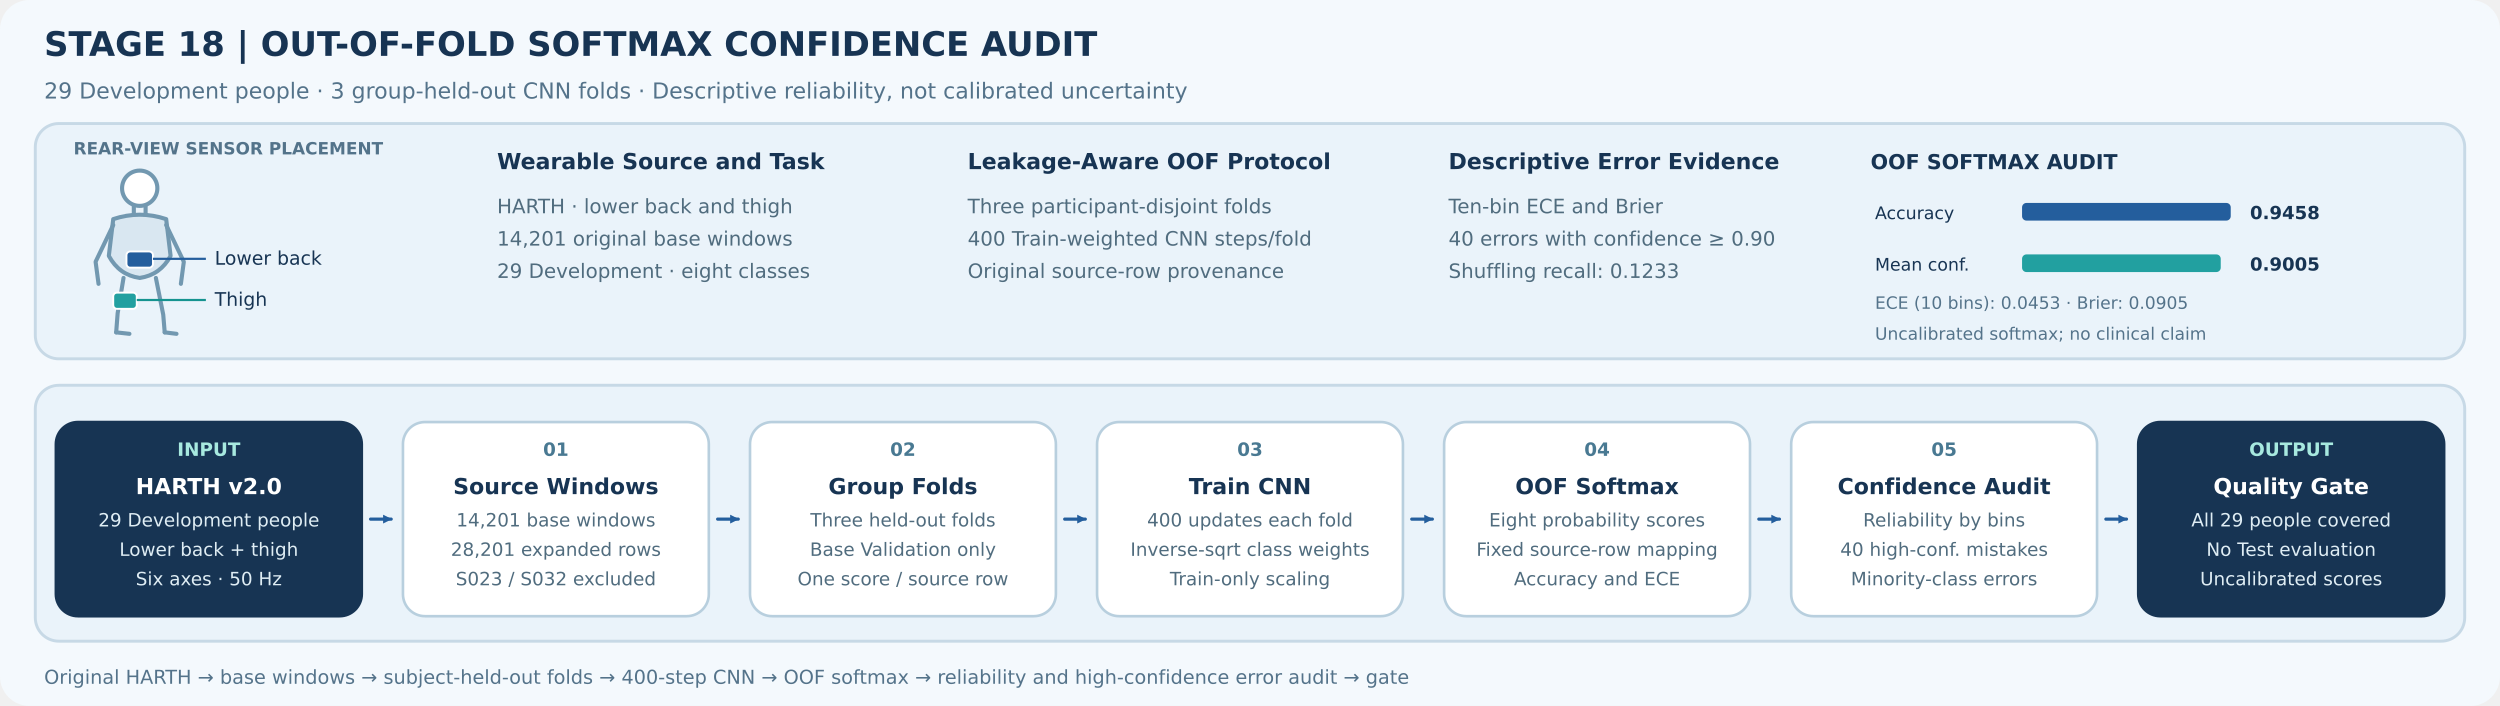
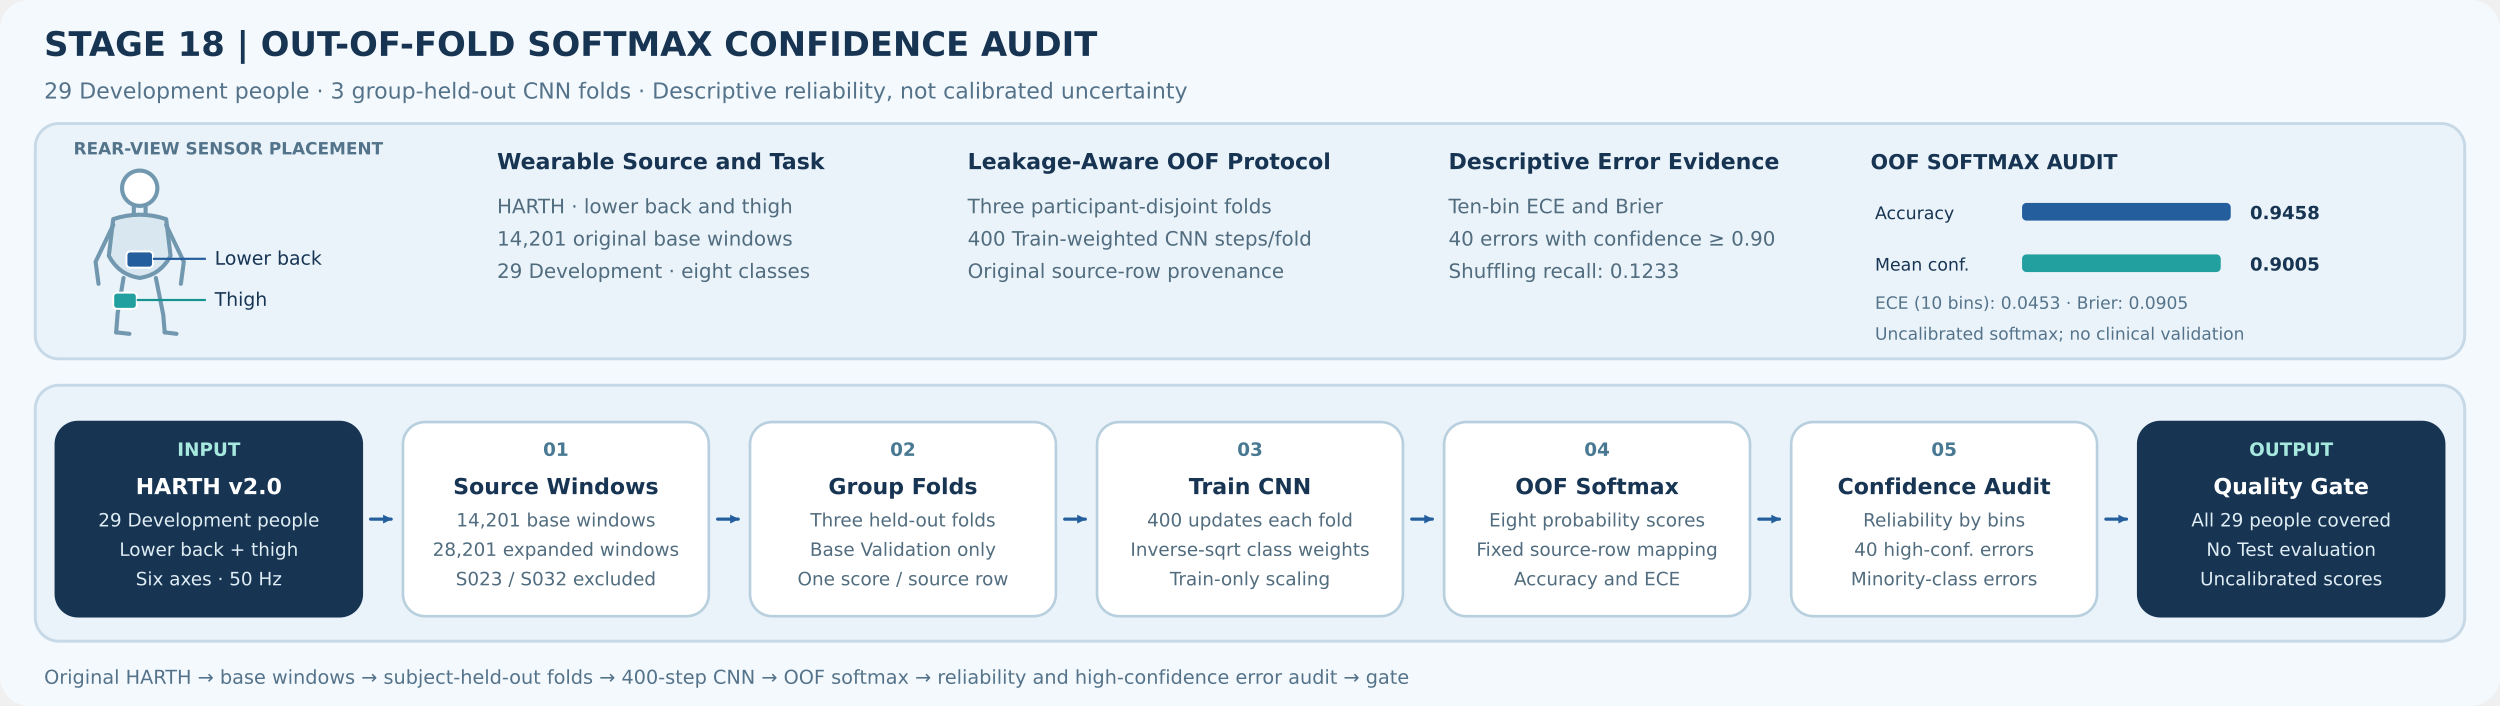
<svg xmlns="http://www.w3.org/2000/svg" width="1700" height="480" viewBox="0 0 1700 480" role="img" aria-labelledby="title desc">
  <defs>
    <marker id="small-arrow" markerUnits="userSpaceOnUse" markerWidth="6" markerHeight="6" refX="5.5" refY="3" orient="auto">
      <path d="M0 0 L6 3 L0 6 Z" fill="#245E9D" />
    </marker>
  </defs>
  <rect width="1700" height="480" rx="20" fill="#F4F9FD" />
  <g font-family="DejaVu Sans, Arial, sans-serif">
    <text x="30" y="38" font-size="23" font-weight="700" fill="#173453">STAGE 18 | OUT-OF-FOLD SOFTMAX CONFIDENCE AUDIT</text>
    <text x="30" y="67" font-size="15" fill="#54738A">29 Development people · 3 group-held-out CNN folds · Descriptive reliability, not calibrated uncertainty</text>
    <rect x="24" y="84" width="1652" height="160" rx="16" fill="#EAF3FA" stroke="#C7D9E6" stroke-width="2" />
    <rect x="24" y="262" width="1652" height="174" rx="16" fill="#EAF3FA" stroke="#C7D9E6" stroke-width="2" />
    <g aria-label="Rear-view two-sensor placement, completely within context panel">
      <text x="50" y="105" font-size="11.5" font-weight="700" fill="#53738A">REAR-VIEW SENSOR PLACEMENT</text>
      <g stroke="#7298B0" stroke-width="2.8" stroke-linecap="round" stroke-linejoin="round">
        <circle cx="95" cy="128" r="12" fill="#FFFFFF" />
        <path d="M91 140 L91 147 M99 140 L99 147" fill="none" />
        <path d="M77 149 Q95 143 113 149 L116 174 Q109 187 95 189 Q81 187 74 174 Z" fill="#D9E7F1" />
        <path d="M77 153 L65 178 L67 193 M113 153 L125 178 L123 193" fill="none" />
        <path d="M84 189 L80 213 L79 226 M106 189 L111 214 L112 226" fill="none" />
        <path d="M79 226 L88 227 M112 226 L120 227" fill="none" />
      </g>
      <rect x="86" y="171" width="18" height="11" rx="2.5" fill="#245E9D" stroke="#FFFFFF" stroke-width="1.3" />
      <rect x="77" y="199" width="16" height="11" rx="2.5" fill="#22A0A0" stroke="#FFFFFF" stroke-width="1.3" />
      <path d="M104 176 H140" stroke="#245E9D" stroke-width="1.5" />
      <text x="146" y="180" font-size="12.8" fill="#173453">Lower back</text>
      <path d="M93 204 H140" stroke="#15938F" stroke-width="1.5" />
      <text x="146" y="208" font-size="12.8" fill="#173453">Thigh</text>
    </g>
    <g>
      <text x="338" y="115" font-size="15" font-weight="700" fill="#173453">Wearable Source and Task</text>
      <text x="338" y="145" font-size="13.5" fill="#506C7E">HARTH · lower back and thigh</text>
      <text x="338" y="167" font-size="13.5" fill="#506C7E">14,201 original base windows</text>
      <text x="338" y="189" font-size="13.5" fill="#506C7E">29 Development · eight classes</text>
    </g>
    <g>
      <text x="658" y="115" font-size="15" font-weight="700" fill="#173453">Leakage-Aware OOF Protocol</text>
      <text x="658" y="145" font-size="13.5" fill="#506C7E">Three participant-disjoint folds</text>
      <text x="658" y="167" font-size="13.5" fill="#506C7E">400 Train-weighted CNN steps/fold</text>
      <text x="658" y="189" font-size="13.5" fill="#506C7E">Original source-row provenance</text>
    </g>
    <g>
      <text x="985" y="115" font-size="15" font-weight="700" fill="#173453">Descriptive Error Evidence</text>
      <text x="985" y="145" font-size="13.5" fill="#506C7E">Ten-bin ECE and Brier</text>
      <text x="985" y="167" font-size="13.5" fill="#506C7E">40 errors with confidence ≥ 0.90</text>
      <text x="985" y="189" font-size="13.5" fill="#506C7E">Shuffling recall: 0.1233</text>
    </g>
    <g aria-label="Observed development out-of-fold accuracy and uncalibrated softmax confidence">
      <text x="1272" y="115" font-size="14" font-weight="700" fill="#173453">OOF SOFTMAX AUDIT</text>
      <text x="1275" y="149" font-size="11.8" fill="#173453">Accuracy</text>
      <rect x="1375" y="138" width="141.9" height="12" rx="3" fill="#245E9D" />
      <text x="1530" y="149" font-size="12.3" font-weight="700" fill="#173453">0.9458</text>
      <text x="1275" y="184" font-size="11.8" fill="#173453">Mean conf.</text>
      <rect x="1375" y="173" width="135.1" height="12" rx="3" fill="#22A0A0" />
      <text x="1530" y="184" font-size="12.3" font-weight="700" fill="#173453">0.9005</text>
      <text x="1275" y="210" font-size="11.6" fill="#54738A">ECE (10 bins): 0.0453 · Brier: 0.0905</text>
-       <text x="1275" y="231" font-size="11.6" fill="#54738A">Uncalibrated softmax; no clinical claim</text>
+       <text x="1275" y="231" font-size="11.6" fill="#54738A">Uncalibrated softmax; no clinical validation</text>
    </g>
    <g aria-label="Six identical short inter-block arrows">
      <path d="M252 353 H266" fill="none" stroke="#245E9D" stroke-width="2.2" stroke-linecap="round" marker-end="url(#small-arrow)" />
      <path d="M488 353 H502" fill="none" stroke="#245E9D" stroke-width="2.2" stroke-linecap="round" marker-end="url(#small-arrow)" />
      <path d="M724 353 H738" fill="none" stroke="#245E9D" stroke-width="2.2" stroke-linecap="round" marker-end="url(#small-arrow)" />
      <path d="M960 353 H974" fill="none" stroke="#245E9D" stroke-width="2.2" stroke-linecap="round" marker-end="url(#small-arrow)" />
      <path d="M1196 353 H1210" fill="none" stroke="#245E9D" stroke-width="2.2" stroke-linecap="round" marker-end="url(#small-arrow)" />
      <path d="M1432 353 H1446" fill="none" stroke="#245E9D" stroke-width="2.2" stroke-linecap="round" marker-end="url(#small-arrow)" />
    </g>
    <g aria-label="Seven matched-protocol research workflow blocks">
      <g class="process-block">
        <rect x="38" y="287" width="208" height="132" rx="15" fill="#173453" stroke="#173453" stroke-width="1.8" />
        <text x="142" y="310" text-anchor="middle" font-size="12.5" font-weight="700" fill="#A7E9DF">INPUT</text>
        <text x="142" y="336" text-anchor="middle" font-size="15" font-weight="700" fill="#FFFFFF">HARTH v2.0</text>
        <text x="142" y="358" text-anchor="middle" font-size="12.5" fill="#DFEDF4">29 Development people</text>
        <text x="142" y="378" text-anchor="middle" font-size="12.5" fill="#DFEDF4">Lower back + thigh</text>
        <text x="142" y="398" text-anchor="middle" font-size="12.5" fill="#DFEDF4">Six axes · 50 Hz</text>
      </g>
      <g class="process-block">
        <rect x="274" y="287" width="208" height="132" rx="15" fill="#FFFFFF" stroke="#B8CFDE" stroke-width="1.8" />
        <text x="378" y="310" text-anchor="middle" font-size="12.5" font-weight="700" fill="#497992">01</text>
        <text x="378" y="336" text-anchor="middle" font-size="15" font-weight="700" fill="#173453">Source Windows</text>
        <text x="378" y="358" text-anchor="middle" font-size="12.5" fill="#506C7E">14,201 base windows</text>
-         <text x="378" y="378" text-anchor="middle" font-size="12.5" fill="#506C7E">28,201 expanded rows</text>
+         <text x="378" y="378" text-anchor="middle" font-size="12.5" fill="#506C7E">28,201 expanded windows</text>
        <text x="378" y="398" text-anchor="middle" font-size="12.5" fill="#506C7E">S023 / S032 excluded</text>
      </g>
      <g class="process-block">
        <rect x="510" y="287" width="208" height="132" rx="15" fill="#FFFFFF" stroke="#B8CFDE" stroke-width="1.8" />
        <text x="614" y="310" text-anchor="middle" font-size="12.5" font-weight="700" fill="#497992">02</text>
        <text x="614" y="336" text-anchor="middle" font-size="15" font-weight="700" fill="#173453">Group Folds</text>
        <text x="614" y="358" text-anchor="middle" font-size="12.5" fill="#506C7E">Three held-out folds</text>
        <text x="614" y="378" text-anchor="middle" font-size="12.5" fill="#506C7E">Base Validation only</text>
        <text x="614" y="398" text-anchor="middle" font-size="12.5" fill="#506C7E">One score / source row</text>
      </g>
      <g class="process-block">
        <rect x="746" y="287" width="208" height="132" rx="15" fill="#FFFFFF" stroke="#B8CFDE" stroke-width="1.8" />
        <text x="850" y="310" text-anchor="middle" font-size="12.5" font-weight="700" fill="#497992">03</text>
        <text x="850" y="336" text-anchor="middle" font-size="15" font-weight="700" fill="#173453">Train CNN</text>
        <text x="850" y="358" text-anchor="middle" font-size="12.5" fill="#506C7E">400 updates each fold</text>
        <text x="850" y="378" text-anchor="middle" font-size="12.5" fill="#506C7E">Inverse-sqrt class weights</text>
        <text x="850" y="398" text-anchor="middle" font-size="12.5" fill="#506C7E">Train-only scaling</text>
      </g>
      <g class="process-block">
        <rect x="982" y="287" width="208" height="132" rx="15" fill="#FFFFFF" stroke="#B8CFDE" stroke-width="1.8" />
        <text x="1086" y="310" text-anchor="middle" font-size="12.5" font-weight="700" fill="#497992">04</text>
        <text x="1086" y="336" text-anchor="middle" font-size="15" font-weight="700" fill="#173453">OOF Softmax</text>
        <text x="1086" y="358" text-anchor="middle" font-size="12.5" fill="#506C7E">Eight probability scores</text>
        <text x="1086" y="378" text-anchor="middle" font-size="12.5" fill="#506C7E">Fixed source-row mapping</text>
        <text x="1086" y="398" text-anchor="middle" font-size="12.5" fill="#506C7E">Accuracy and ECE</text>
      </g>
      <g class="process-block">
        <rect x="1218" y="287" width="208" height="132" rx="15" fill="#FFFFFF" stroke="#B8CFDE" stroke-width="1.8" />
        <text x="1322" y="310" text-anchor="middle" font-size="12.5" font-weight="700" fill="#497992">05</text>
        <text x="1322" y="336" text-anchor="middle" font-size="15" font-weight="700" fill="#173453">Confidence Audit</text>
        <text x="1322" y="358" text-anchor="middle" font-size="12.5" fill="#506C7E">Reliability by bins</text>
-         <text x="1322" y="378" text-anchor="middle" font-size="12.5" fill="#506C7E">40 high-conf. mistakes</text>
+         <text x="1322" y="378" text-anchor="middle" font-size="12.5" fill="#506C7E">40 high-conf. errors</text>
        <text x="1322" y="398" text-anchor="middle" font-size="12.5" fill="#506C7E">Minority-class errors</text>
      </g>
      <g class="process-block">
        <rect x="1454" y="287" width="208" height="132" rx="15" fill="#173453" stroke="#173453" stroke-width="1.8" />
        <text x="1558" y="310" text-anchor="middle" font-size="12.5" font-weight="700" fill="#A7E9DF">OUTPUT</text>
        <text x="1558" y="336" text-anchor="middle" font-size="15" font-weight="700" fill="#FFFFFF">Quality Gate</text>
        <text x="1558" y="358" text-anchor="middle" font-size="12.5" fill="#DFEDF4">All 29 people covered</text>
        <text x="1558" y="378" text-anchor="middle" font-size="12.5" fill="#DFEDF4">No Test evaluation</text>
        <text x="1558" y="398" text-anchor="middle" font-size="12.5" fill="#DFEDF4">Uncalibrated scores</text>
      </g>
    </g>
    <text x="30" y="465" font-size="13.1" fill="#54738A">Original HARTH → base windows → subject-held-out folds → 400-step CNN → OOF softmax → reliability and high-confidence error audit → gate</text>
  </g>
</svg>
